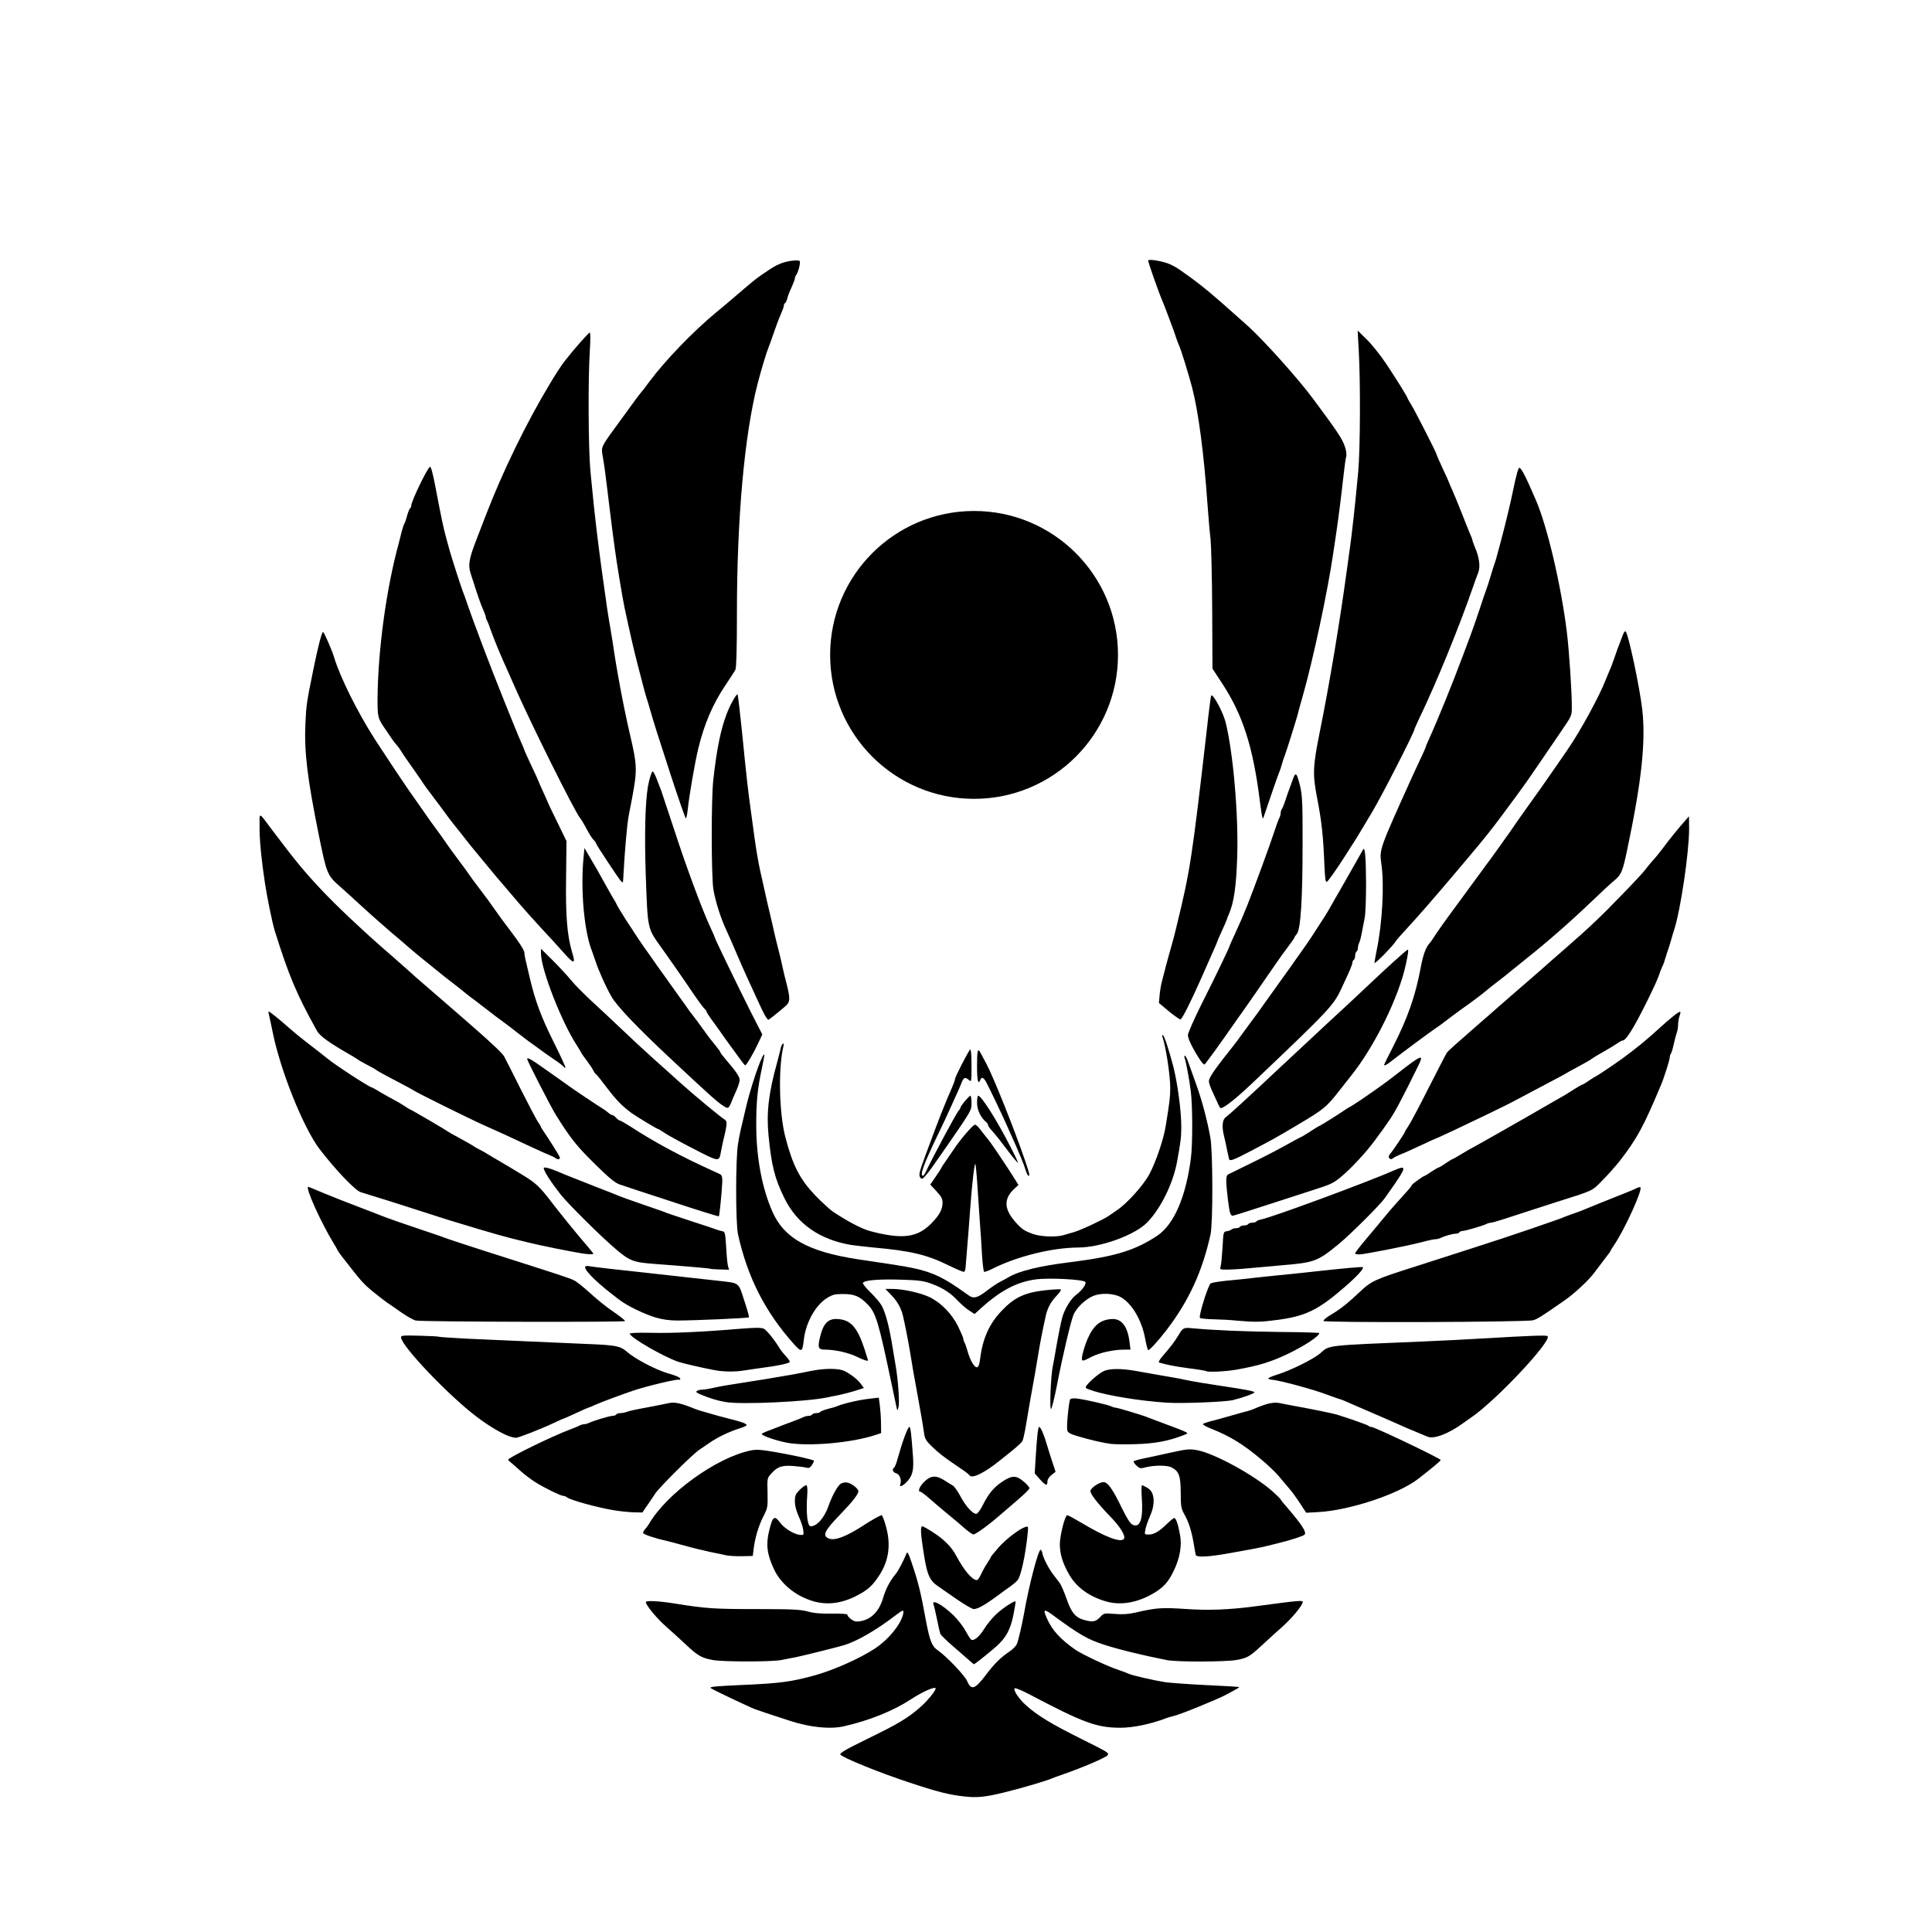
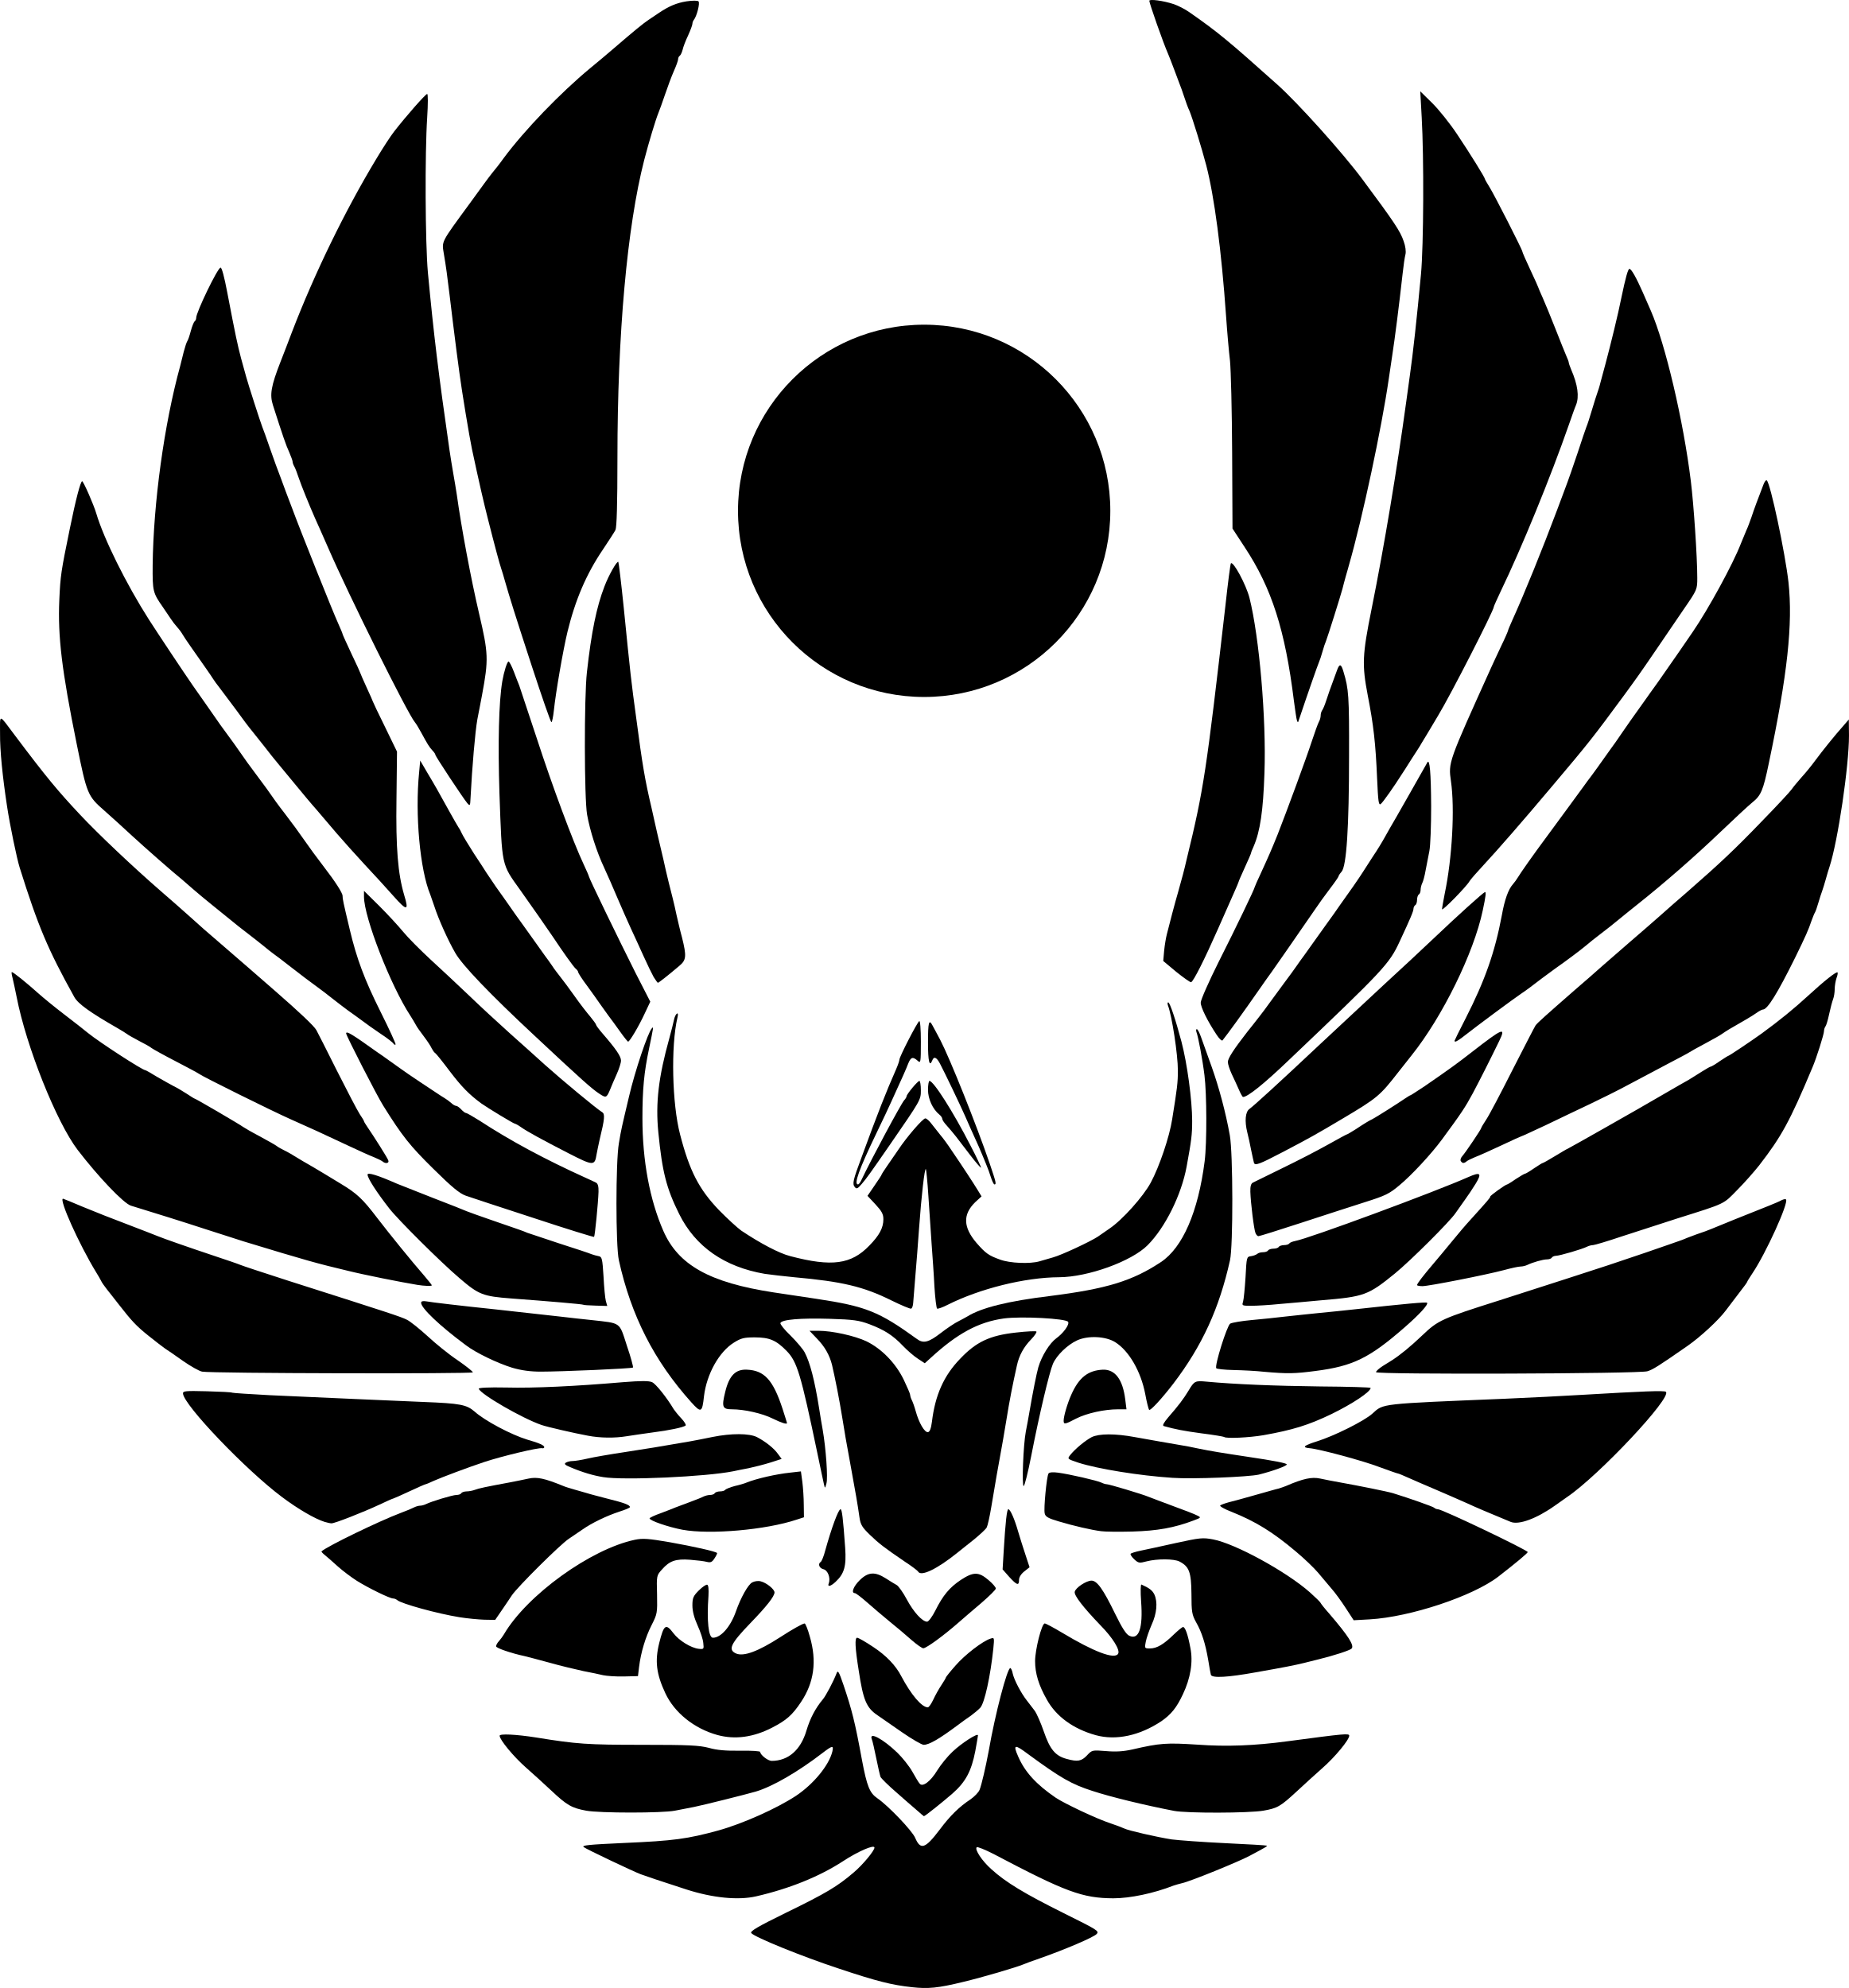
- <svg xmlns="http://www.w3.org/2000/svg" viewBox="0 0 14000 14000">
+ <svg xmlns="http://www.w3.org/2000/svg" viewBox="1880.69 1883.46 10359.31 11139.12">
  <g fill="#000000">
    <path d="M6990 13018c-113-12-199-34-406-103-210-69-475-177-494-200-9-10 35-36 196-115 224-109 287-147 378-225 51-43 116-122 116-139 0-19-92 21-176 76-132 86-300 154-487 197-100 23-244 9-392-39-151-49-217-71-255-85s-306-141-319-152c-13-10 27-14 225-23 280-12 357-23 529-70 137-38 327-123 435-194 99-66 185-171 204-248 8-36 1-35-54 7-139 107-281 189-375 217-59 17-291 75-345 86-30 6-79 15-108 21-70 14-422 14-497 0-81-15-108-30-196-113-42-39-106-98-143-130-67-59-146-154-146-177 0-12 90-8 205 10 227 37 288 41 592 41 265 0 321 3 375 17 46 13 94 17 176 16 63-1 112 2 112 7 0 16 43 50 64 50 93 0 163-61 195-170 21-70 51-126 92-175 17-20 59-100 76-144 8-22 13-14 40 65 47 140 64 206 103 419 28 148 43 185 87 215 60 41 194 181 211 221 30 70 56 62 137-45 59-79 110-129 174-171 21-15 44-38 50-53 11-27 34-126 51-217 37-212 104-465 121-465 4 0 11 14 14 32 8 35 46 108 79 150 12 15 31 40 43 56s35 69 52 118c34 99 64 136 128 153 61 17 83 13 114-20 28-30 29-30 106-24 56 5 98 2 148-9 155-36 192-38 364-27 164 12 320 6 506-19 322-43 345-45 345-31 0 23-80 120-151 182-40 35-104 94-143 130-92 85-108 94-187 108-81 14-429 15-501 1-165-32-355-78-458-112-117-38-175-71-358-205-77-58-87-56-57 12 38 88 102 157 210 231 49 33 231 119 305 143 36 12 72 26 80 30 21 11 182 48 265 61 39 5 173 15 300 21 126 6 231 12 233 14 4 3-4 8-98 58-60 32-332 143-376 152-16 4-38 10-49 14-110 43-242 71-337 71-173-1-266-35-670-248-49-25-91-42-95-38-13 12 30 77 82 123 80 73 186 137 403 245 193 96 202 101 187 118-16 18-177 87-320 137-38 13-79 28-90 33-44 18-227 72-340 99-139 34-195 39-285 29z" />
    <path d="M7018 12027c-20-17-73-63-117-102-44-38-83-77-87-85-3-8-14-55-24-105-10-49-21-98-25-107-17-44 63-1 143 76 29 28 67 76 84 106s35 61 41 67c16 22 61-11 99-74 20-32 58-79 85-104 49-47 143-108 143-92 0 4-7 44-15 88-22 113-54 173-128 238-59 51-154 127-160 127-1 0-19-15-39-33z" />
    <path d="M6935 11590c-55-38-117-81-137-95-63-42-81-85-106-250-21-131-23-185-9-185 7 0 49 24 92 53 71 47 124 102 155 162 55 104 115 175 149 175 6 0 19-19 30-42 11-24 31-60 45-81s26-41 26-44 24-33 54-67c53-61 152-137 196-151 22-7 22-6 16 56-16 153-49 305-73 331-10 11-34 31-53 45-19 13-53 37-75 54-102 76-159 109-189 109-11 0-66-32-121-70zM5900 11605c-130-36-241-125-292-235-50-107-59-179-34-280 26-104 37-112 80-55 31 41 98 82 141 87 29 3 30 2 26-32-1-19-16-64-32-99-19-42-29-80-29-112 0-42 5-53 36-84 20-20 41-34 47-32 7 2 9 25 7 63-10 139 0 234 25 234 45 0 99-62 129-148 27-77 68-150 91-162 13-7 34-10 48-6 32 8 77 44 77 62 0 22-44 78-135 172-111 115-127 149-81 170 43 19 124-11 251-93 63-41 123-75 134-75 4 0 18 33 29 74 40 137 24 257-50 367-48 72-81 101-158 141-107 56-211 70-310 43zM8020 11606c-126-35-222-105-274-199-46-81-66-147-66-216 0-64 37-211 54-211 6 0 49 23 96 51 178 107 295 152 315 119 13-20-29-89-99-160-97-101-148-167-144-187 4-23 65-63 94-63 31 0 65 47 133 187 38 78 62 115 79 122 54 25 77-43 66-192-4-57-3-98 2-95 45 20 61 33 72 55 20 43 14 107-15 170-14 32-29 75-33 96-7 36-7 37 24 37 38 0 77-23 134-79 23-22 46-41 51-41 12 0 27 42 41 117 16 78 1 170-42 260-35 75-66 113-121 151-122 81-254 109-367 78z" />
    <path d="M5260 11270c-19-5-69-15-110-23-41-9-127-29-190-47-63-17-126-34-140-37-75-16-160-45-160-55 0-6 7-20 17-30 9-10 21-27 27-37 128-219 486-478 734-530 44-9 74-7 196 14 134 24 255 51 264 60 2 2-4 15-14 30-14 22-22 25-43 20-14-4-56-9-94-12-80-6-115 6-157 54-31 34-31 35-28 141 2 103 1 109-30 170-34 66-61 154-71 237l-6 50-80 2c-44 1-96-3-115-7zM8665 11268c-2-7-9-44-15-83-16-93-36-156-68-212-23-42-26-57-26-159-1-122-13-153-67-181-31-16-126-16-184-1-41 11-46 10-69-11-14-13-23-27-21-31s28-12 57-18 118-25 198-43c133-29 149-31 207-20 123 23 411 180 543 297 30 27 57 53 59 58s24 33 50 62c107 125 141 178 124 195-10 10-99 39-185 60-21 5-57 14-80 20-58 14-108 24-273 53-155 28-243 33-250 14zM6988 11073c-30-27-85-73-122-103s-94-79-126-107c-33-29-64-53-70-53-22 0-8-38 28-73 47-46 85-48 145-10 23 15 51 32 62 38 10 6 36 42 56 80 38 71 87 125 114 125 8 0 29-28 46-62 43-86 80-130 143-172 70-46 100-46 154 0 23 19 42 41 42 48s-37 43-82 82c-45 38-102 87-127 109-82 72-179 143-197 144-6 1-36-20-66-46zM4455 10945c-124-20-327-76-349-96-6-5-16-9-23-9-19 0-141-60-203-99-30-19-78-55-106-80-27-25-61-54-73-64-13-10-21-20-19-21 34-30 326-171 443-215 33-12 68-27 77-32 10-5 25-9 33-9s23-4 33-9c30-15 149-51 170-51 12 0 24-4 27-10 3-5 17-10 30-10s34-4 47-9c21-8 57-16 198-42 30-6 77-15 103-21 47-10 89-1 192 41 11 5 40 14 65 21s56 16 70 20c14 5 66 18 115 31 93 23 125 35 125 47 0 4-26 15-58 25-73 24-156 64-207 100-22 15-57 39-78 53-47 31-287 269-319 317-12 19-39 58-58 86l-35 51-60-1c-33-1-96-7-140-14zM9420 10893c-24-37-60-87-80-109-19-23-53-63-75-89s-78-80-125-119c-129-109-226-168-358-221-40-15-69-32-65-36s26-12 48-18c22-5 90-24 150-41 61-17 119-34 130-36 11-3 29-10 40-14 97-42 145-52 192-42 26 6 75 15 108 21 112 20 270 52 300 61 94 29 221 74 230 81 5 5 15 9 22 9 24 0 503 229 503 240 0 6-66 61-164 137-142 110-494 227-721 240l-90 5-45-69zM6524 10755c11-30-5-73-30-79-24-6-32-30-15-41 5-3 17-31 25-63 36-129 74-232 86-232 8 0 14 49 26 217 7 103-5 144-54 190-28 26-47 30-38 8zM7535 10719l-37-42 6-101c10-167 18-236 26-236 11 0 35 55 55 125 10 33 28 92 41 130l23 70-29 23c-19 15-30 33-30 48 0 34-12 30-55-17z" />
    <path d="M7025 10690c-3-6-36-31-73-55-116-79-146-102-198-152-43-42-52-56-58-98-11-77-22-139-46-270-29-159-38-208-49-280-18-112-41-228-59-305-14-54-40-101-85-147l-41-43h49c78 0 204 28 270 59 84 41 162 120 208 213 20 42 37 81 37 87s4 19 9 29c5 9 15 37 22 62 18 66 50 121 69 118 10-2 17-20 22-58 18-149 66-258 158-353 90-95 166-131 313-147 60-7 111-9 114-6 4 4-9 23-29 44-42 43-68 91-80 147-23 103-42 199-58 300-11 66-26 156-40 230-11 60-14 75-45 260-9 55-21 108-26 117-5 10-38 40-72 68-34 27-76 61-94 75-112 90-201 133-218 105zM5705 10455c-79-15-185-51-185-64 0-3 28-17 63-29 34-13 71-27 82-32 11-4 47-18 80-30s68-26 77-31c10-5 27-9 37-9 11 0 23-4 26-10 3-5 17-10 30-10s26-4 29-9c3-4 27-14 53-21 27-6 57-15 68-20 55-22 165-47 242-55l61-7 8 59c4 32 8 89 8 128l1 70-40 13c-173 58-486 85-640 57zM8050 10463c-51-6-155-30-238-55-58-17-74-26-78-44-7-25 11-208 21-224 4-7 25-9 53-5 63 8 223 45 244 56 10 5 23 9 30 9 13 0 197 55 233 70 11 5 72 27 135 51 63 23 126 47 138 54 23 11 23 12-20 28-108 41-203 58-343 62-77 2-156 1-175-2zM3700 10411c-55-17-151-73-240-140-202-151-549-514-554-579-1-15 13-16 134-13 74 2 138 5 142 8 5 2 99 8 210 14 329 15 649 29 863 38 205 8 240 15 285 54 58 52 206 130 295 157 67 19 95 32 95 42 0 5-6 8-12 6-22-4-223 44-323 77-88 29-242 87-282 105-24 11-45 20-48 20s-44 18-91 40-88 40-90 40c-3 0-37 15-77 34-94 44-253 106-269 105-7 0-24-4-38-8zM10345 10411c-126-52-192-80-255-109-41-18-118-52-170-74s-119-51-148-64-55-24-58-24c-4 0-49-16-101-35-96-37-343-103-395-107-45-4-33-15 40-38 99-31 267-115 312-156 63-57 36-54 740-83 140-6 336-16 435-22 340-20 460-25 469-17 37 30-377 471-554 590-14 10-44 31-68 48-103 73-202 109-247 91z" />
    <path d="M6497 10200c-3-14-20-92-37-175-93-444-113-512-173-573-58-59-95-75-178-75-59 0-76 4-116 29-84 52-153 177-168 300-10 93-16 96-71 35-208-232-337-484-406-796-18-81-18-551 0-655 13-79 16-90 57-263 33-142 106-359 128-382 10-11 10-11-16 115-28 132-37 228-37 389 0 238 41 457 117 631 84 192 259 290 618 345 61 9 169 25 240 36 278 42 350 71 563 225 36 27 66 19 133-33 35-27 80-57 99-66 19-10 42-22 50-27 79-49 226-86 465-115 316-40 460-84 620-190 122-81 209-282 245-565 13-102 12-378-1-481-11-90-35-216-45-243-3-9-2-16 2-16 5 0 16 22 25 48s35 99 58 162c41 115 79 256 102 385 18 99 19 619 1 700-60 269-155 478-318 692-64 83-128 153-135 146-4-5-14-45-22-89-24-125-90-241-168-290-54-34-154-38-214-10-54 25-114 83-135 131-20 47-76 282-122 518-18 92-37 167-42 167-11 0-2-232 12-305 6-27 15-81 22-120 17-99 38-205 48-240 19-65 64-136 101-163 39-28 75-77 66-92-12-19-264-32-360-19-142 20-260 83-411 222l-32 29-38-25c-22-14-59-46-84-72-56-59-104-90-189-122-57-21-87-26-221-30-164-5-271 4-277 24-2 6 23 38 57 70 33 33 69 75 79 94 30 57 56 156 81 314 6 39 15 93 20 120 18 103 30 270 21 300-8 30-8 30-14 5z" />
    <path d="M5260 10160c-56-9-117-27-185-56-29-12-35-18-24-25 8-5 24-9 37-9s51-6 85-14 127-24 207-36c130-20 187-29 365-60 28-5 85-16 128-25 104-21 206-21 249 1 48 25 96 63 118 95l20 27-62 20c-35 11-90 25-123 32-33 6-71 14-85 17-152 31-615 52-730 33zM8450 10164c-185-12-419-50-528-85-62-21-62-21-45-43 27-34 84-81 120-100 41-20 131-21 243 0 47 8 108 19 135 24 28 5 77 13 110 19 33 5 83 15 110 21 62 13 142 26 269 45 162 24 226 37 226 44 0 9-81 38-157 57-57 13-370 26-483 18zM5175 9928c-81-15-228-49-260-60-110-38-341-172-352-203-2-6 52-9 154-7 156 4 386-7 655-30 101-8 144-8 162 0 21 9 83 87 121 151 6 9 24 32 42 51s29 37 25 41c-12 10-91 27-187 39-49 7-114 16-144 21-66 11-149 10-216-3zM8739 9935c-3-2-59-12-125-20-103-14-149-23-213-41-9-3-1-18 25-49 57-65 87-105 114-150 32-54 37-56 100-50 161 15 385 24 638 27 155 1 282 5 282 8 0 22-103 90-220 147-129 62-217 89-380 118-81 14-211 20-221 10zM6210 9832c-58-29-159-52-229-52-53 0-58-13-37-98 22-91 58-127 121-124 98 4 147 57 200 219 14 43 25 79 25 80 0 9-31-1-80-25zM7840 9844c0-25 20-94 42-144 43-98 94-138 178-142 68-2 111 54 125 166l7 56h-47c-77 0-176 22-235 52-63 33-70 34-70 12zM3013 9569c-16-3-64-30-107-60-42-30-87-61-100-69-12-8-53-40-92-71-70-56-95-83-169-178-22-29-52-66-66-84s-29-39-32-47c-4-8-17-31-29-50-95-156-209-410-184-410 2 0 53 21 112 46 60 25 174 70 254 100 80 31 154 59 165 64 31 13 177 64 315 110 69 23 134 45 145 50s135 46 275 91c568 181 626 200 660 217 19 9 71 51 116 92 44 41 119 102 167 134 48 33 87 64 87 69 0 9-1469 6-1517-4zM8965 9570c-44-5-122-9-173-10s-94-6-97-10c-10-16 60-238 78-250 11-6 65-15 120-20 56-5 143-14 192-20 50-5 135-15 190-20s138-14 185-19c299-33 411-43 416-38 9 9-43 66-127 139-196 171-288 216-496 243-121 16-160 16-288 5zM9590 9572c0-6 17-21 37-34 20-12 44-27 53-33 45-29 103-76 170-140 88-84 108-93 430-195 222-71 581-187 610-197 8-3 101-34 205-69 105-36 199-69 210-73 11-5 47-19 80-31 33-11 69-24 80-29 21-9 230-94 325-131 30-12 63-26 73-32 11-5 21-7 24-4 17 17-113 303-188 414-16 24-29 45-29 47 0 3-18 28-41 57-22 29-58 76-79 104-41 55-143 149-215 199-161 112-194 133-225 142-47 14-1520 19-1520 5zM4750 9547c-81-25-203-83-259-126-147-109-251-208-251-238 0-8 9-11 28-8 25 5 204 26 387 45 132 15 265 29 360 40 50 6 131 15 180 20 168 19 154 8 198 144 22 64 37 120 34 122-6 6-400 23-517 23-58 0-109-7-160-22zM6875 9170c-157-78-277-106-545-130-63-6-137-15-165-19-226-39-388-152-479-335-72-145-95-236-117-459-16-164 1-308 62-527 11-41 23-87 26-103 3-15 10-30 16-34s8 4 3 23c-37 159-30 482 15 654 53 205 106 307 218 424 47 48 104 100 125 115 108 72 212 127 275 143 232 61 341 46 442-59 57-58 79-100 79-148 0-29-9-45-45-84l-44-47 39-57c22-32 40-59 40-62 0-2 14-24 30-47 17-24 45-65 64-93 47-71 137-175 151-175 7 0 23 14 36 32 13 17 35 45 49 62 14 16 41 53 60 82 67 98 126 189 148 225l22 36-36 33c-70 69-67 140 8 228 51 58 67 70 131 93 56 21 169 25 221 10 17-5 51-15 76-22 48-13 208-88 251-116 14-10 43-30 65-45 73-49 190-180 232-258 48-89 105-257 120-355 28-173 32-206 32-273 0-90-33-306-56-366-3-9-2-16 2-16 9 0 42 99 74 220s60 328 60 444c0 77-4 109-31 256-29 158-120 342-219 441-90 90-333 178-495 179-193 1-445 64-626 155-27 14-53 23-58 21-4-3-11-58-15-123-3-65-11-174-16-243s-13-189-18-268-12-145-14-148c-7-7-25 151-38 331-6 83-15 204-21 270-5 66-11 133-12 149s-6 31-12 32c-5 2-55-19-110-46zM5148 9194c-3-3-187-19-403-35-158-12-182-21-289-113-105-89-346-329-394-391-71-91-122-170-122-190 0-14 56 3 165 51 17 7 107 42 200 79 94 36 179 70 190 75s74 27 140 50c163 56 177 61 200 71 11 4 92 31 180 60 88 28 169 55 180 60 11 4 29 9 40 11 18 3 21 14 27 113 3 61 9 123 13 138l8 28-67-2c-36-1-67-3-68-5zM8845 9178c4-13 10-75 14-138 6-113 6-115 31-118 14-2 29-8 35-13 5-5 19-9 31-9 13 0 26-4 29-10 3-5 17-10 30-10s27-4 30-10c3-5 17-10 30-10s26-4 29-9 18-11 33-14c75-13 788-277 972-359 66-29 75-21 40 37-17 28-44 68-60 90s-40 56-53 75c-31 47-254 269-340 339-150 122-171 130-411 150-71 7-177 16-235 21-58 6-129 10-159 10-51 0-53-1-46-22zM4220 9083c-92-15-302-57-390-79-176-42-227-56-585-165-38-12-135-43-215-69-122-40-279-89-416-131-41-13-182-161-298-312-119-156-288-579-342-857-8-41-19-90-23-107-5-18-7-33-4-33 8 0 87 64 148 119 28 25 95 80 149 121s112 87 129 101c64 52 306 209 322 209 3 0 33 17 67 38 35 20 77 44 93 52 17 8 49 27 72 42s43 28 46 28c5 0 255 146 270 158 7 5 48 29 92 52 44 24 87 48 95 54 8 7 29 18 45 26 17 8 48 26 70 40 22 13 49 30 61 36 11 6 53 31 93 55 39 24 80 49 89 54 93 56 124 85 207 194 69 90 194 244 263 323 23 27 42 51 42 53 0 6-42 4-80-2zM9820 9084c0-8 33-51 90-118 25-29 72-86 105-126 33-41 81-97 106-124 95-105 109-121 109-128 0-6 86-68 95-68 2 0 24-13 48-30 25-16 48-30 52-30 3 0 26-13 50-30 24-16 46-30 49-30s35-18 71-40 67-40 69-40c3 0 447-252 476-270 8-5 49-28 90-52s90-52 110-63c19-12 54-33 77-48 24-15 45-27 48-27 4 0 26-13 50-30 24-16 46-30 48-30 5 0 130-84 187-125 100-73 179-137 264-215 88-81 155-134 162-128 2 3 0 17-6 32-5 15-10 43-10 61 0 19-4 44-9 57s-15 50-22 83-16 64-21 70c-4 5-8 17-8 26 0 17-42 151-65 204-127 303-173 386-298 548-27 34-81 96-122 137-81 83-62 74-335 160-91 29-231 75-312 101-80 27-154 49-162 49-9 0-24 4-34 9-24 13-154 51-174 51-9 0-20 5-23 10-3 6-16 10-27 10-23 0-81 17-110 31-10 5-27 9-38 9s-53 9-93 20c-102 27-421 90-457 90-17 0-30-3-30-6zM4870 8708c-184-60-355-116-380-125-34-12-78-48-183-152-129-127-173-182-279-352-35-55-208-393-208-405 0-16 32 3 173 104 18 12 48 33 67 47s49 35 66 47c17 13 65 45 105 72 41 27 85 56 98 65s32 21 42 27 27 18 37 27c10 10 23 17 29 17 5 0 18 9 28 20s22 20 27 20 39 20 76 43c173 113 367 217 592 319 25 11 52 24 60 28 10 5 15 21 14 51-2 63-20 248-25 253-2 2-155-45-339-106zM8915 8793c-9-21-27-169-29-232-1-30 4-46 14-51 8-4 83-41 165-81 83-40 197-99 254-131s105-58 107-58c3 0 23-12 47-27 59-39 80-51 97-59 18-9 143-88 182-115 15-10 29-19 32-19 2 0 37-23 78-50 141-97 186-130 263-190 176-137 195-145 155-63-51 105-105 212-148 293-42 78-64 111-173 259-59 80-169 199-238 256-57 48-78 58-195 95-72 23-233 75-358 116s-231 74-237 74c-5 0-12-8-16-17z" />
    <path d="M6670 8535c-15-18-10-39 37-165 92-251 138-368 195-497 10-23 18-47 18-53 0-15 99-208 111-215 5-4 9 43 9 116 0 118-1 121-18 106-27-24-38-21-53 16-11 29-29 70-94 212-12 28-50 107-84 178-98 204-128 287-103 287 4 0 12-10 18-23 58-122 221-425 240-448 8-8 14-19 14-23 0-11 62-86 72-86 4 0 8 23 8 52 0 55 0 54-175 308-110 159-130 187-156 217-23 27-29 30-39 18zM7430 8473c-7-26-38-101-67-168-30-66-64-142-76-170-26-59-116-247-140-292-19-36-34-42-43-18-16 40-24 5-24-100 0-113 5-134 25-96 6 10 25 47 44 82 54 104 201 471 277 693 36 106 38 116 26 116-4 0-14-21-22-47zM7319 8359c-30-39-67-87-82-107-16-20-39-48-53-63-13-14-24-30-24-36s-7-17-16-24c-38-31-64-88-64-139 0-27 4-50 8-50 23 0 132 171 231 364 34 65 60 121 58 122-2 2-28-28-58-67zM5069 8347c-152-78-236-124-271-149-14-10-29-18-32-18-7 0-154-89-189-114-69-51-110-93-177-181-39-52-75-97-81-101-6-3-14-16-20-27-5-12-25-42-44-67s-40-54-45-65c-6-11-19-33-30-50-111-169-260-552-260-667v-33l86 85c47 47 107 112 134 145s96 102 152 154c57 52 153 142 214 200 60 58 166 156 233 216 68 61 156 139 195 175 96 86 290 247 320 265 17 10 15 36-14 155-6 25-13 62-17 82-10 65-19 64-154-5zM8906 8398c-2-7-9-40-16-73-6-33-16-76-21-96-16-64-11-116 12-132 26-19 160-141 395-362 100-93 259-242 354-330 96-88 226-209 290-270 125-119 268-248 280-253 8-3 5 24-12 103-50 238-226 596-398 811-19 24-53 67-75 95-103 132-116 144-315 262-143 85-182 107-335 187-128 67-154 77-159 58zM4025 8392c-6-5-28-16-50-25-22-8-87-38-145-65-144-68-208-97-325-149-101-45-491-238-510-253-5-4-64-36-130-70s-127-68-135-74c-8-7-40-25-70-40-30-16-61-33-68-39-7-5-29-19-50-31-157-90-224-138-245-176-149-268-203-397-306-725-16-51-55-238-71-345-25-164-40-313-39-405 0-114-10-115 84 10 175 233 241 312 365 444 100 107 297 293 450 426 51 44 125 109 165 145 39 36 113 101 165 145 51 44 121 105 156 135 34 30 104 91 155 135 141 123 219 197 232 220 7 12 59 115 116 229 57 113 114 222 127 242 13 19 24 37 24 40s9 17 19 32c35 51 112 172 117 187 7 16-15 21-31 7zM10065 8389c-4-5 0-18 8-27 19-21 107-152 107-159 0-3 13-24 28-47 15-22 81-147 146-276 66-129 124-242 130-251 11-15 57-56 224-202 46-39 114-99 151-132 38-33 110-96 161-140s124-107 161-140 106-94 154-135c181-158 268-240 416-394 85-87 160-168 168-180s33-42 55-67c23-25 57-67 76-93 42-57 113-145 157-194l32-37 1 90c0 171-62 591-109 735-5 14-14 45-21 70s-16 54-20 65-14 40-21 65-16 50-19 55c-4 6-12 26-19 45-19 56-33 87-93 210-99 200-155 290-180 290-5 0-21 8-36 19-24 17-70 44-154 92-15 9-33 21-40 26-7 6-49 29-93 53-44 23-84 46-90 50-5 4-62 34-125 67s-160 85-215 114c-55 30-152 78-215 108s-175 83-247 118c-73 34-135 63-138 63-2 0-53 23-112 51-60 28-126 58-148 66-22 9-44 20-49 25-13 11-23 10-31-3zM5239 8012c-42-27-102-81-364-326-250-233-406-396-444-464-41-71-95-192-116-258-9-27-20-58-24-69-57-137-86-447-62-685l6-65 41 70c43 72 55 93 124 218 22 40 45 79 50 87 6 8 14 24 19 35s35 61 67 111c33 50 64 97 69 106 6 9 30 45 54 80 25 34 57 81 73 103 15 22 50 72 78 110 28 39 61 86 75 105s35 49 47 66c13 17 32 44 43 60 10 16 31 43 45 61 14 17 50 66 80 108 30 43 70 94 88 115 17 21 32 41 32 45s17 27 38 51c72 83 102 126 102 150 0 13-11 47-24 76s-31 70-39 91c-18 42-22 43-58 19zM8821 7987c-10-23-28-62-40-87-11-24-21-54-21-66 0-20 32-70 109-169 18-22 46-58 64-81s46-60 62-83c17-23 53-72 80-109 28-37 59-80 70-96s30-43 43-60c12-17 33-47 47-66s47-66 75-105c28-38 63-88 78-110 16-22 48-68 73-103 24-35 49-71 54-80 6-9 31-48 56-87 26-38 56-88 68-110s26-47 31-55 53-91 106-185c53-93 99-174 102-180 13-21 20 57 21 247 0 108-4 220-10 250-6 29-15 78-21 108-5 30-14 63-19 72-5 10-9 27-9 37 0 11-4 23-10 26-5 3-10 17-10 30s-4 27-10 30c-5 3-10 13-10 20 0 14-16 52-78 185-58 125-86 155-622 665-138 132-229 205-255 205-3 0-14-19-24-43zM4085 7731c-3-6-36-32-73-56-37-25-85-59-107-76-22-16-56-41-75-54-19-14-57-43-85-65-27-22-66-51-85-65-43-31-89-66-165-125-32-25-67-52-79-60-11-8-37-28-57-45-20-16-60-48-89-70s-75-58-101-80c-27-22-74-60-105-85s-77-63-102-85-53-46-61-53c-50-40-207-178-282-247-47-44-116-106-152-138-96-84-99-91-157-377-83-410-106-600-97-805 6-136 10-161 58-395 34-168 61-270 70-270 7 0 65 132 79 180 42 142 168 396 295 595 56 87 193 293 247 371 15 21 48 68 73 104 82 118 94 135 124 175 17 22 47 65 68 95 20 30 58 82 83 115s53 71 63 85c41 59 69 98 102 140 19 25 46 61 60 80s36 51 50 70 36 51 50 70 41 55 60 80c64 83 105 147 105 163 0 17 3 33 41 192s81 276 172 458c49 98 87 181 84 183-3 3-8 1-12-5zM5355 7664c-22-31-51-71-65-89-14-19-35-49-48-67-12-18-45-64-72-101-28-37-50-72-50-76 0-5-6-14-14-20-12-10-75-99-126-176-18-27-134-194-185-265-106-148-101-128-116-540-9-283-4-511 16-630 9-52 27-110 35-110 4 0 18 26 30 58 12 31 25 66 30 77 4 11 48 144 98 295 87 268 204 582 263 707 16 34 29 64 29 67 0 9 168 355 262 542l82 160-32 68c-33 71-83 155-92 156-3 0-23-25-45-56zM8698 7683c-52-78-91-157-90-182 0-15 45-117 100-227 100-198 202-411 202-419 0-2 15-37 34-77 45-98 59-130 95-219 52-133 162-431 192-524 16-49 34-98 39-107 6-10 10-26 10-36s4-22 8-28c4-5 14-27 21-49 11-35 25-74 63-177 14-38 23-35 36 10 29 96 32 133 31 472 0 397-14 617-42 648-9 10-17 22-17 26 0 3-22 35-48 69s-65 88-87 121c-22 32-59 86-83 120-23 33-63 92-90 130-26 38-56 81-67 96s-42 58-68 96c-96 138-176 248-207 287-4 4-18-9-32-30zM10030 7715c0-2 28-59 63-127 107-210 163-368 202-576 16-90 37-146 62-174 9-10 21-27 27-37 17-28 84-124 171-241 55-75 181-246 198-270 10-14 31-43 48-65 16-22 41-56 54-75 14-19 35-49 47-66 13-17 46-64 73-104 28-40 60-87 73-104 12-17 33-47 47-66 13-19 47-66 75-105 27-38 79-113 115-165s71-104 79-115c88-128 226-381 270-495 10-25 24-58 31-75 8-16 20-50 29-75 13-40 37-105 67-182 6-16 14-26 18-23 20 11 104 410 122 571 25 234-5 515-111 1018-31 149-43 177-92 216-23 19-104 94-178 165-139 133-311 284-470 410-28 22-72 58-99 80-26 22-72 58-101 80s-67 52-84 67c-32 27-114 88-174 130-18 13-51 37-72 53-56 43-89 68-115 85-47 32-234 170-334 248-28 21-41 27-41 17zM5543 7358c-10-18-36-71-57-118s-53-116-71-155c-18-38-51-115-75-170-23-55-57-132-75-171-41-87-79-206-95-296-16-89-17-659-1-798 25-225 54-366 98-480 24-64 71-146 78-138 2 2 16 116 30 253 38 379 42 416 70 620 35 266 49 348 86 505 6 25 14 63 19 85s18 81 30 130c12 50 26 110 31 135 10 44 20 83 39 158 5 20 15 62 21 92 7 30 20 88 31 127 26 105 24 126-16 159-66 56-115 94-119 94-3 0-13-15-24-32zM8471 7329l-73-61 5-57c3-31 10-74 16-96 11-45 47-182 62-232 24-86 32-114 49-188 95-389 109-485 216-1415 14-129 28-237 31-240 13-14 85 119 104 193 55 218 95 678 84 982-7 212-24 327-61 412-8 17-14 33-14 36s-16 40-35 81c-19 42-35 78-35 81 0 2-11 28-24 57s-54 123-92 208c-76 172-137 293-150 297-5 1-42-25-83-58z" />
    <path d="M9960 6978c0-7 7-46 15-87 42-199 57-477 35-630-15-107-17-101 227-641 9-19 33-72 54-116 22-45 39-85 39-88s11-29 24-58c66-145 167-394 251-618 7-19 27-71 43-115 17-44 49-136 72-205 22-69 45-134 49-145 5-11 19-54 31-95s26-84 30-95 13-38 18-60c6-22 18-67 27-100 29-108 73-288 89-370 25-120 38-165 46-165 11 0 39 51 74 130 16 36 36 83 46 105 81 186 182 614 224 955 16 129 36 424 36 541 0 65 0 66-75 175-41 60-110 162-154 226-92 135-108 157-178 253-182 247-198 267-403 510-181 215-309 361-386 444-39 42-75 83-80 92-16 29-154 170-154 157zM4085 6904c-38-43-110-122-160-175-49-53-120-132-157-175-37-44-89-104-115-135-27-30-75-88-108-128s-78-94-100-121c-22-26-58-71-80-100-22-28-54-68-70-88-17-20-60-77-95-126-36-48-76-102-90-120-14-17-29-39-35-48-9-15-51-75-129-186-17-24-36-53-42-63-6-11-20-30-31-42s-27-33-36-47-29-43-44-65c-56-80-58-89-57-234 4-349 64-789 154-1116l20-80c7-27 16-54 20-60 4-5 13-31 20-58 7-26 17-50 21-53 5-3 9-12 9-20 0-31 118-276 136-281 7-3 21 50 38 139 47 246 57 291 77 368 12 41 24 89 29 105 11 41 80 255 90 280 5 11 24 65 43 120s47 132 62 170c14 39 41 111 60 160 47 128 232 590 261 653 13 29 24 55 24 58s23 53 50 111c28 58 50 107 50 109s16 38 35 80c19 41 35 77 35 79s30 65 68 142l67 138-3 265c-4 276 8 419 43 538 28 91 16 92-60 6zM4499 6384c-23-27-179-263-179-271 0-4-7-15-17-25-18-20-26-33-62-99-13-24-29-51-36-59-39-45-369-708-487-980-28-63-59-135-71-160-34-77-77-183-93-230-8-25-19-53-24-62-6-10-10-22-10-28s-9-29-19-53c-17-36-36-91-91-263-19-59-11-107 43-245 14-35 43-111 65-169 126-327 295-674 469-963 37-62 83-133 103-158 66-85 175-209 184-209 5 0 5 54 0 133-13 198-11 701 4 867 33 350 59 565 121 995 6 39 15 97 21 130s15 87 20 120c26 188 80 475 125 667 52 223 54 255 16 458-6 30-17 91-26 135-12 68-29 263-38 439-2 45-3 47-18 30zM9596 6242c-8-191-20-298-52-461-33-173-31-226 21-484 72-358 142-780 195-1167 6-41 15-106 20-145 17-119 39-318 62-565 15-162 17-654 4-880l-8-145 66 65c37 36 100 115 140 175 73 109 156 243 156 251 0 3 12 23 26 46 27 43 184 351 184 361 0 4 20 50 45 103s45 98 45 100 11 27 24 56 45 107 71 173 53 134 61 152c8 17 14 34 14 38s6 21 13 38c38 87 46 153 28 199-6 13-24 64-41 113-101 290-265 691-381 931-21 45-39 84-39 88 0 20-242 494-312 609-45 76-87 146-93 155-5 10-30 49-55 87-24 39-49 77-55 86-39 62-105 157-118 167-12 10-15-10-21-146z" />
    <path d="M4861 5618c-99-303-124-384-151-478-7-25-16-56-21-70-9-26-35-122-75-280-22-86-50-207-89-390-14-65-58-332-70-425-4-27-11-81-16-120-13-102-29-229-39-315-14-116-20-160-32-231-12-77-22-58 147-289 33-45 69-95 80-110 11-16 31-41 43-57 13-15 43-53 65-84 116-156 316-364 485-504 40-33 99-82 131-110 115-99 165-140 195-160 16-11 41-28 55-37 59-40 102-58 158-67 33-5 62-5 67 0 10 9-10 85-26 104-4 5-8 15-8 22s-11 36-24 65c-14 29-28 66-31 81-4 15-11 30-16 33s-9 12-9 19c0 8-11 38-24 67s-35 89-50 133-31 89-36 100c-16 39-54 165-80 265-96 374-150 978-150 1668 0 263-4 390-11 405-6 12-38 61-70 109-93 137-155 282-199 462-25 104-66 342-76 439-4 37-10 67-14 67s-53-141-109-312zM9147 5920c-3-8-10-58-17-110-49-396-124-631-276-861l-68-104-2-425c-1-234-7-465-12-515-6-49-16-162-22-250-26-371-66-671-111-845-26-99-78-267-94-305-8-16-21-52-30-80-9-27-20-59-25-70-4-11-18-47-30-80s-28-73-35-90c-27-61-105-283-105-297 0-11 78-1 138 19 23 8 63 28 88 46 158 110 218 160 492 405 115 103 365 381 475 529 180 242 213 292 232 348 10 27 14 58 10 74-4 14-11 63-16 109-20 179-43 360-58 457-5 33-14 94-20 135-39 269-146 773-222 1038-5 17-13 48-19 67-5 19-14 50-18 68-12 44-82 267-92 292-5 11-14 38-20 60s-15 49-20 60c-7 16-60 167-113 325-4 13-5 13-10 0zM8101.444 4745.76c0 576.023-466.959 1042.982-1042.982 1042.982-576.023 0-1042.982-466.959-1042.982-1042.982 0-576.023 466.96-1042.982 1042.982-1042.982 576.023 0 1042.982 466.959 1042.982 1042.982ZM6840 5779" />
  </g>
</svg>
